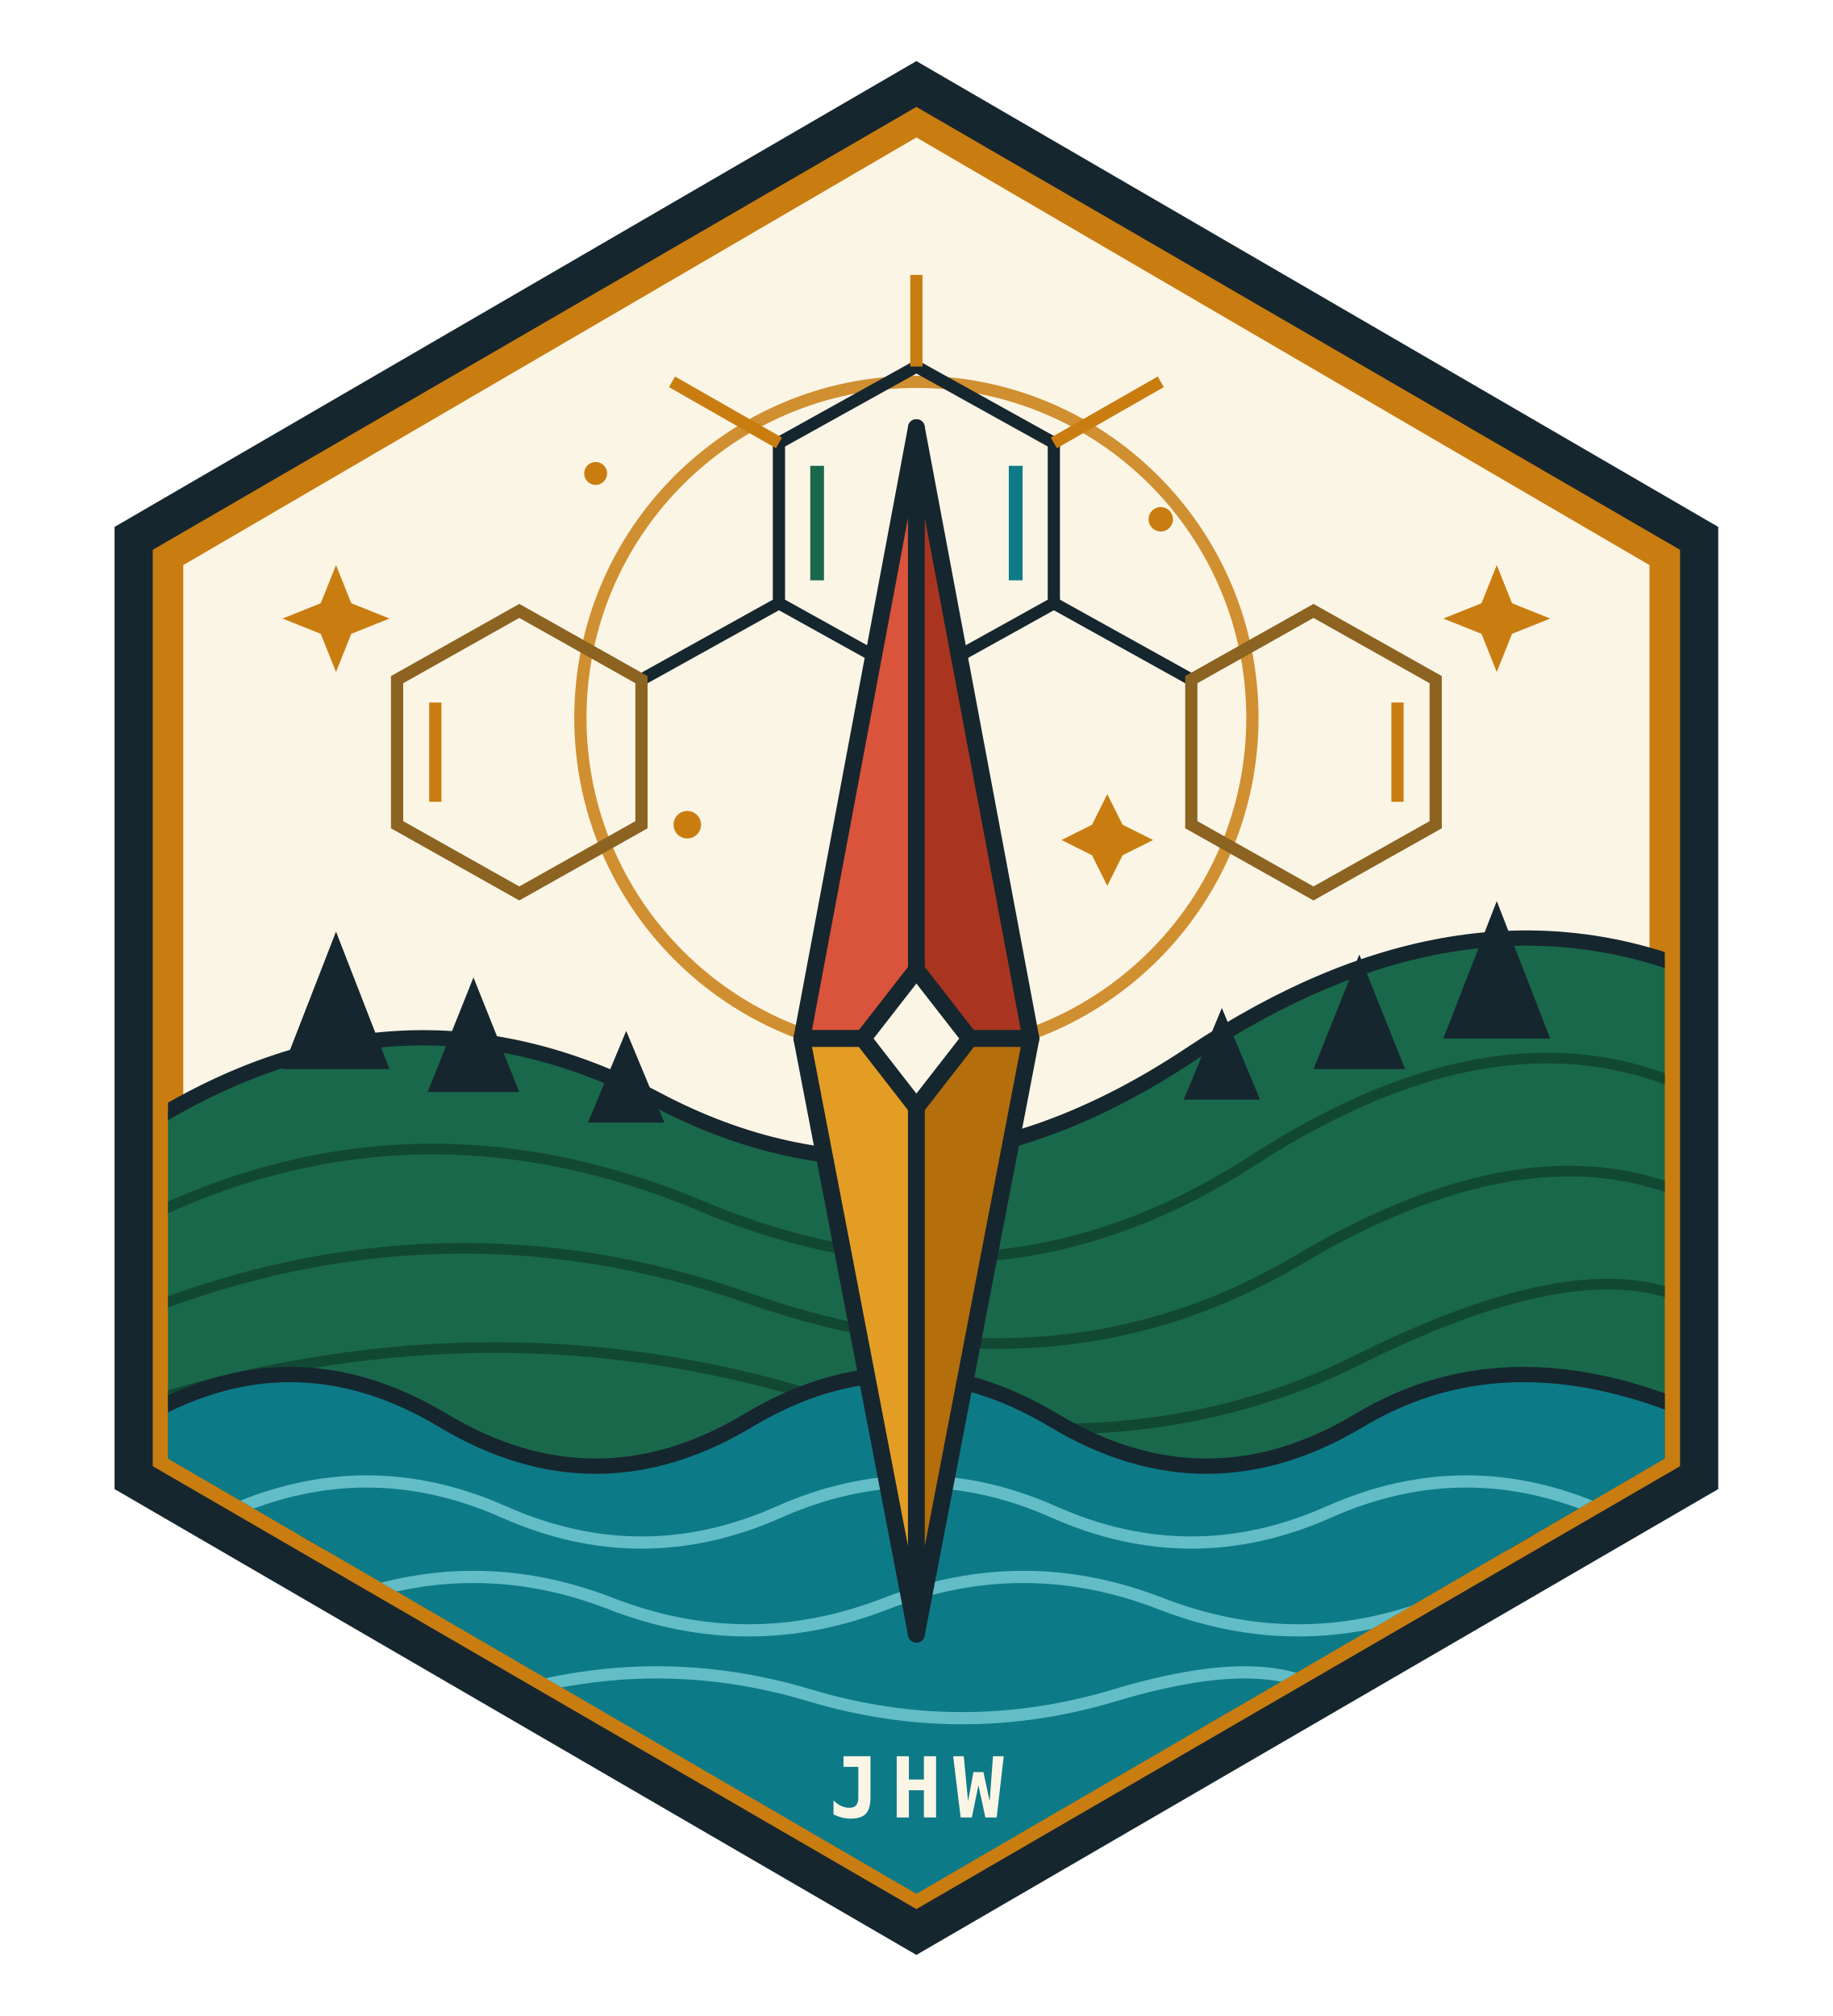
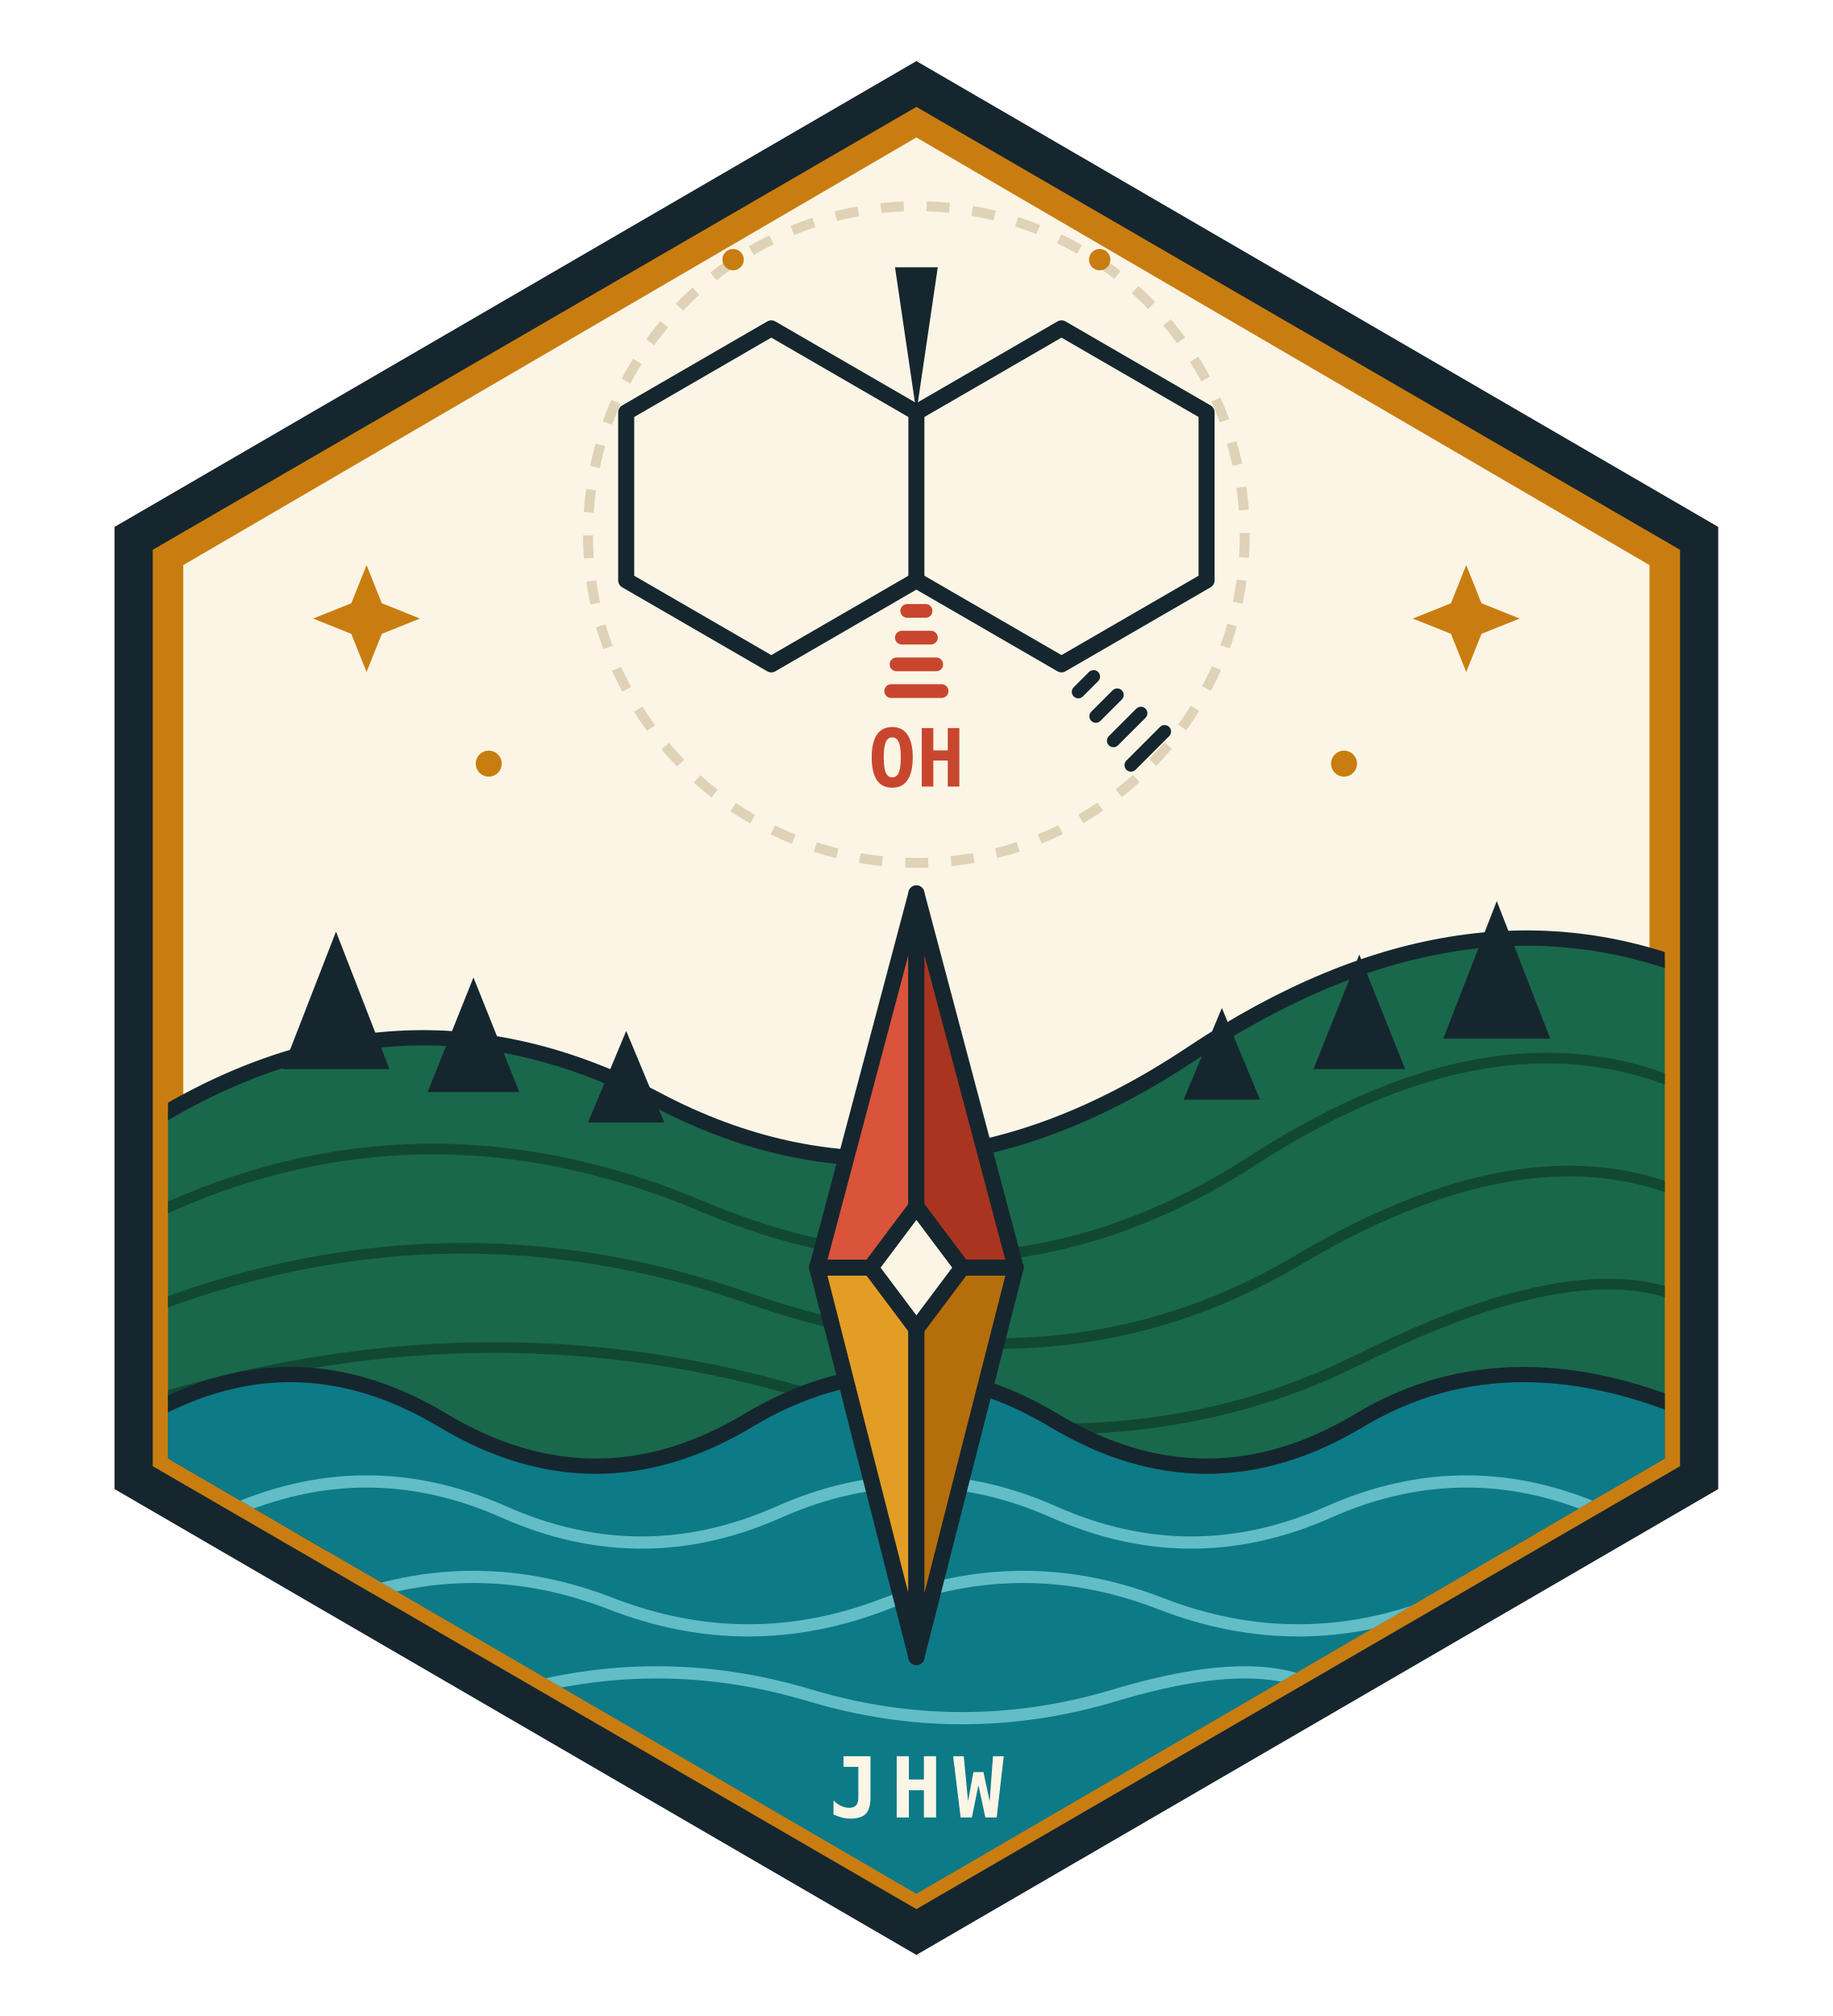
- <svg xmlns="http://www.w3.org/2000/svg" viewBox="0 0 240 264" width="240" height="264" fill="none" role="img" aria-label="James H Wade Mid-Michigan Hex-Compass crest (light)">
+ <svg xmlns="http://www.w3.org/2000/svg" viewBox="0 0 240 264" width="240" height="264" fill="none" role="img" aria-label="James H Wade Mid-Michigan Hex-Compass crest with geosmin molecule (light)">
  <defs>
    <clipPath id="crest-clip-light">
      <polygon points="120,16 218,73 218,191 120,248 22,191 22,73" />
    </clipPath>
  </defs>
  <polygon points="120,8 225,69 225,195 120,256 15,195 15,69" fill="#16262E" />
  <polygon points="120,14 220,72 220,192 120,250 20,192 20,72" fill="#C97D10" />
  <polygon points="120,18 216,74 216,190 120,246 24,190 24,74" fill="#FBF5E6" />
  <g clip-path="url(#crest-clip-light)">
-     <circle cx="120" cy="94" r="44" stroke="#C97D10" stroke-width="1.6" opacity="0.85" />
-     <g stroke="#16262E" stroke-width="1.6" fill="none">
-       <polygon points="120,48 138,58 138,79 120,89 102,79 102,58" />
-       <line x1="120" y1="36" x2="120" y2="48" stroke="#C97D10" />
-       <line x1="138" y1="58" x2="152" y2="50" stroke="#C97D10" />
-       <line x1="102" y1="58" x2="88" y2="50" stroke="#C97D10" />
-       <line x1="107" y1="61" x2="107" y2="76" stroke="#19684B" stroke-width="1.8" />
-       <line x1="133" y1="61" x2="133" y2="76" stroke="#0D7A87" stroke-width="1.8" />
-       <line x1="102" y1="79" x2="84" y2="89" />
-       <line x1="138" y1="79" x2="156" y2="89" />
-       <polygon points="68,80 84,89 84,108 68,117 52,108 52,89" stroke="#8C6321" />
-       <polygon points="172,80 188,89 188,108 172,117 156,108 156,89" stroke="#8C6321" />
-       <line x1="57" y1="92" x2="57" y2="105" stroke="#C97D10" />
-       <line x1="183" y1="92" x2="183" y2="105" stroke="#C97D10" />
+     <circle cx="120" cy="70" r="43" stroke="#DFD2B6" stroke-width="1.3" stroke-dasharray="3 3" />
+     <g stroke="#16262E" stroke-width="2.1" stroke-linecap="round" stroke-linejoin="round" fill="none">
+       <polyline points="120,54 101,43 82,54 82,76 101,87 120,76" />
+       <polyline points="120,54 139,43 158,54 158,76 139,87 120,76" />
+       <line x1="120" y1="54" x2="120" y2="76" />
+     </g>
+     <polygon points="120,54 117.2,35 122.8,35" fill="#16262E" />
+     <g stroke="#C9462E" stroke-width="1.8" stroke-linecap="round">
+       <line x1="118.8" y1="80" x2="121.2" y2="80" />
+       <line x1="118.1" y1="83.5" x2="121.9" y2="83.5" />
+       <line x1="117.4" y1="87" x2="122.6" y2="87" />
+       <line x1="116.7" y1="90.5" x2="123.3" y2="90.5" />
+     </g>
+     <text x="120" y="103" text-anchor="middle" fill="#C9462E" font-family="'JetBrains Mono', ui-monospace, monospace" font-size="10.5" font-weight="700">OH</text>
+     <g stroke="#16262E" stroke-width="1.7" stroke-linecap="round">
+       <line x1="141.2" y1="90.6" x2="143.2" y2="88.6" />
+       <line x1="143.5" y1="93.8" x2="146.3" y2="91.0" />
+       <line x1="145.8" y1="97.0" x2="149.4" y2="93.4" />
+       <line x1="148.1" y1="100.2" x2="152.5" y2="95.8" />
    </g>
    <g fill="#C97D10">
-       <polygon points="44,74 46,79 51,81 46,83 44,88 42,83 37,81 42,79" />
-       <polygon points="196,74 198,79 203,81 198,83 196,88 194,83 189,81 194,79" />
-       <polygon points="145,104 147,108 151,110 147,112 145,116 143,112 139,110 143,108" />
-       <circle cx="90" cy="108" r="1.8" />
-       <circle cx="152" cy="68" r="1.6" />
-       <circle cx="78" cy="62" r="1.5" />
+       <polygon points="48,74 50,79 55,81 50,83 48,88 46,83 41,81 46,79" />
+       <polygon points="192,74 194,79 199,81 194,83 192,88 190,83 185,81 190,79" />
+       <circle cx="64" cy="100" r="1.7" />
+       <circle cx="176" cy="100" r="1.7" />
+       <circle cx="96" cy="34" r="1.4" />
+       <circle cx="144" cy="34" r="1.4" />
    </g>
    <path d="M 18 148 Q 52 126 86 144 T 156 138 T 224 128 L 224 202 L 18 202 Z" fill="#19684B" stroke="#16262E" stroke-width="2" />
    <g stroke="#114834" stroke-width="1.4" fill="none">
      <path d="M 18 160 Q 54 142 92 158 T 164 152 T 224 144" />
      <path d="M 18 172 Q 58 156 98 170 T 170 165 T 224 158" />
      <path d="M 18 184 Q 62 170 104 182 T 178 178 T 224 172" />
    </g>
    <g fill="#16262E">
      <polygon points="44,122 37,140 51,140" />
      <polygon points="62,128 56,143 68,143" />
      <polygon points="82,135 77,147 87,147" />
      <polygon points="160,132 155,144 165,144" />
      <polygon points="178,125 172,140 184,140" />
      <polygon points="196,118 189,136 203,136" />
    </g>
    <path d="M 18 186 Q 38 174 58 186 T 98 186 T 138 186 T 178 186 T 224 186 L 224 252 L 18 252 Z" fill="#0D7A87" stroke="#16262E" stroke-width="2" />
    <g stroke="#7FD3DC" stroke-width="1.6" fill="none" stroke-linecap="round" opacity="0.75">
      <path d="M 30 198 Q 48 190 66 198 T 102 198 T 138 198 T 174 198 T 210 198" />
      <path d="M 44 210 Q 62 203 80 210 T 116 210 T 152 210 T 188 210" />
      <path d="M 66 222 Q 86 216 106 222 T 146 222 T 174 222" />
    </g>
-     <g stroke="#16262E" stroke-width="2.2" stroke-linejoin="round">
-       <polygon points="120,56 120,136 105,136" fill="#D9543B" />
-       <polygon points="120,56 135,136 120,136" fill="#A93520" />
-       <polygon points="120,214 105,136 120,136" fill="#E39D25" />
-       <polygon points="120,214 120,136 135,136" fill="#B56E0C" />
-       <polygon points="120,127 127,136 120,145 113,136" fill="#FBF5E6" />
+     <g stroke="#16262E" stroke-width="2.1" stroke-linejoin="round">
+       <polygon points="120,117 120,166 107,166" fill="#D9543B" />
+       <polygon points="120,117 133,166 120,166" fill="#A93520" />
+       <polygon points="120,217 107,166 120,166" fill="#E39D25" />
+       <polygon points="120,217 120,166 133,166" fill="#B56E0C" />
+       <polygon points="120,158 126,166 120,174 114,166" fill="#FBF5E6" />
    </g>
    <text x="120" y="238" text-anchor="middle" fill="#FBF5E6" font-family="'JetBrains Mono', ui-monospace, monospace" font-size="11" font-weight="700" letter-spacing="1.5">JHW</text>
  </g>
</svg>
